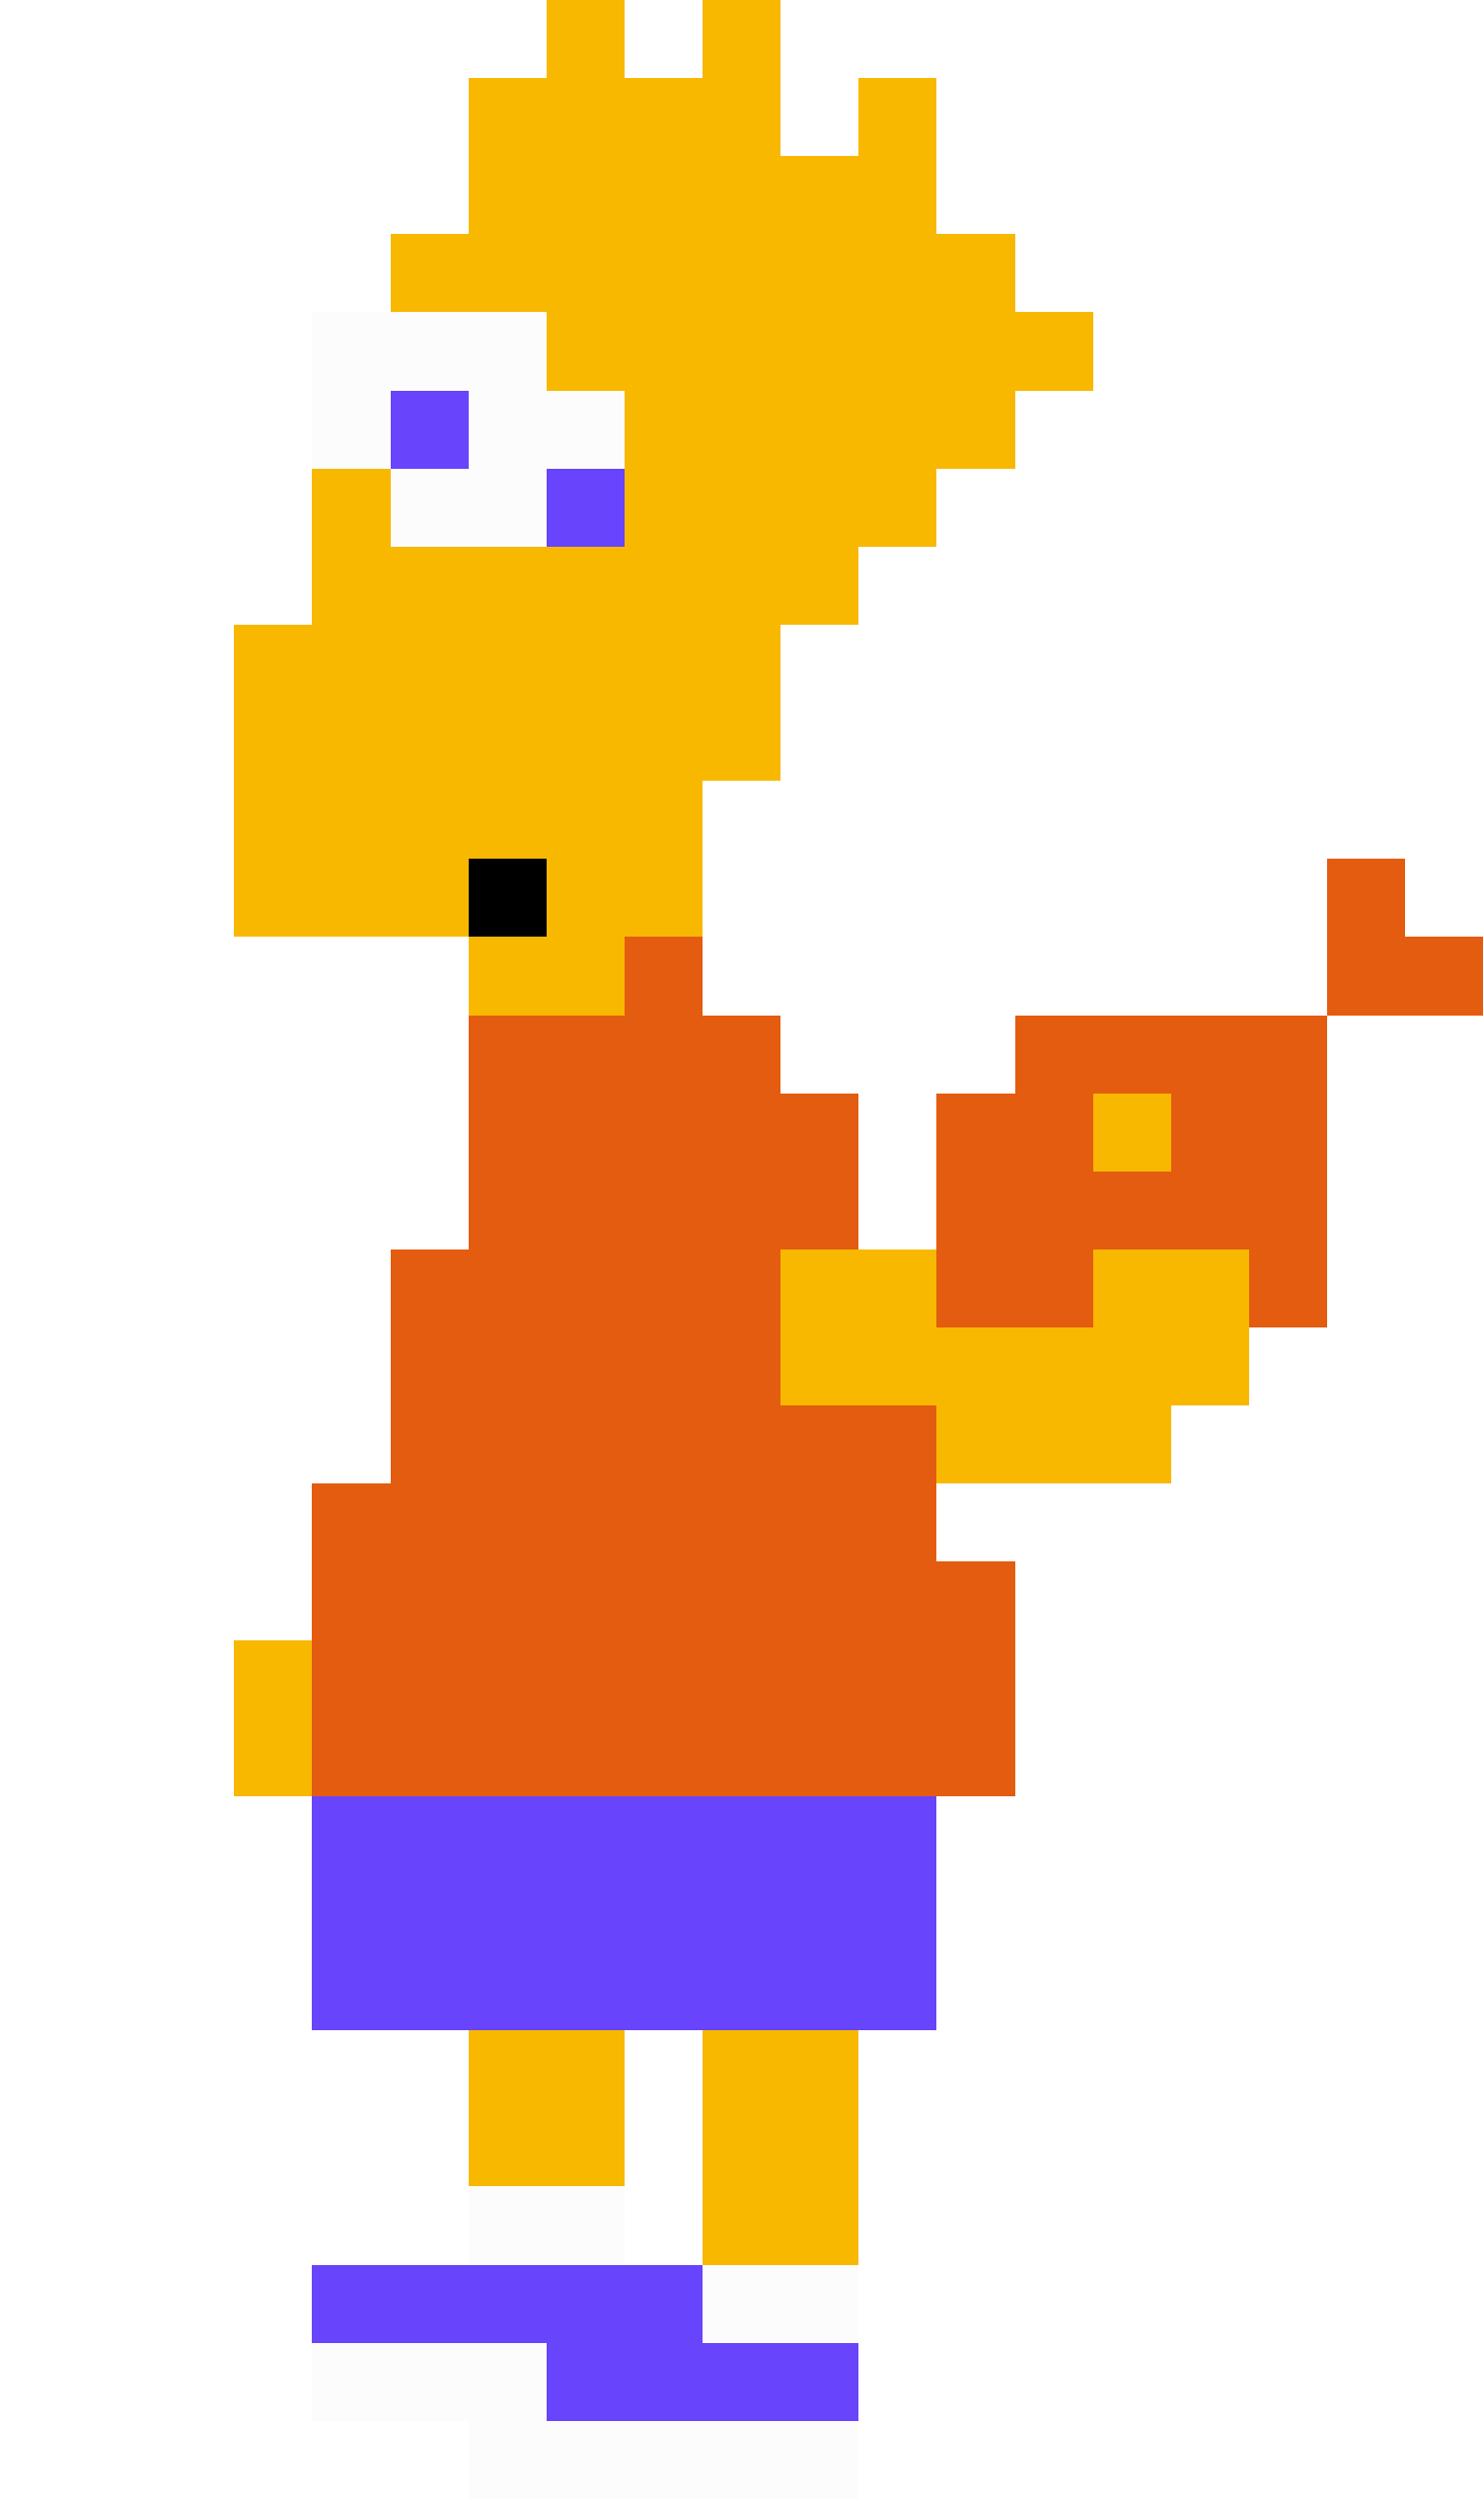
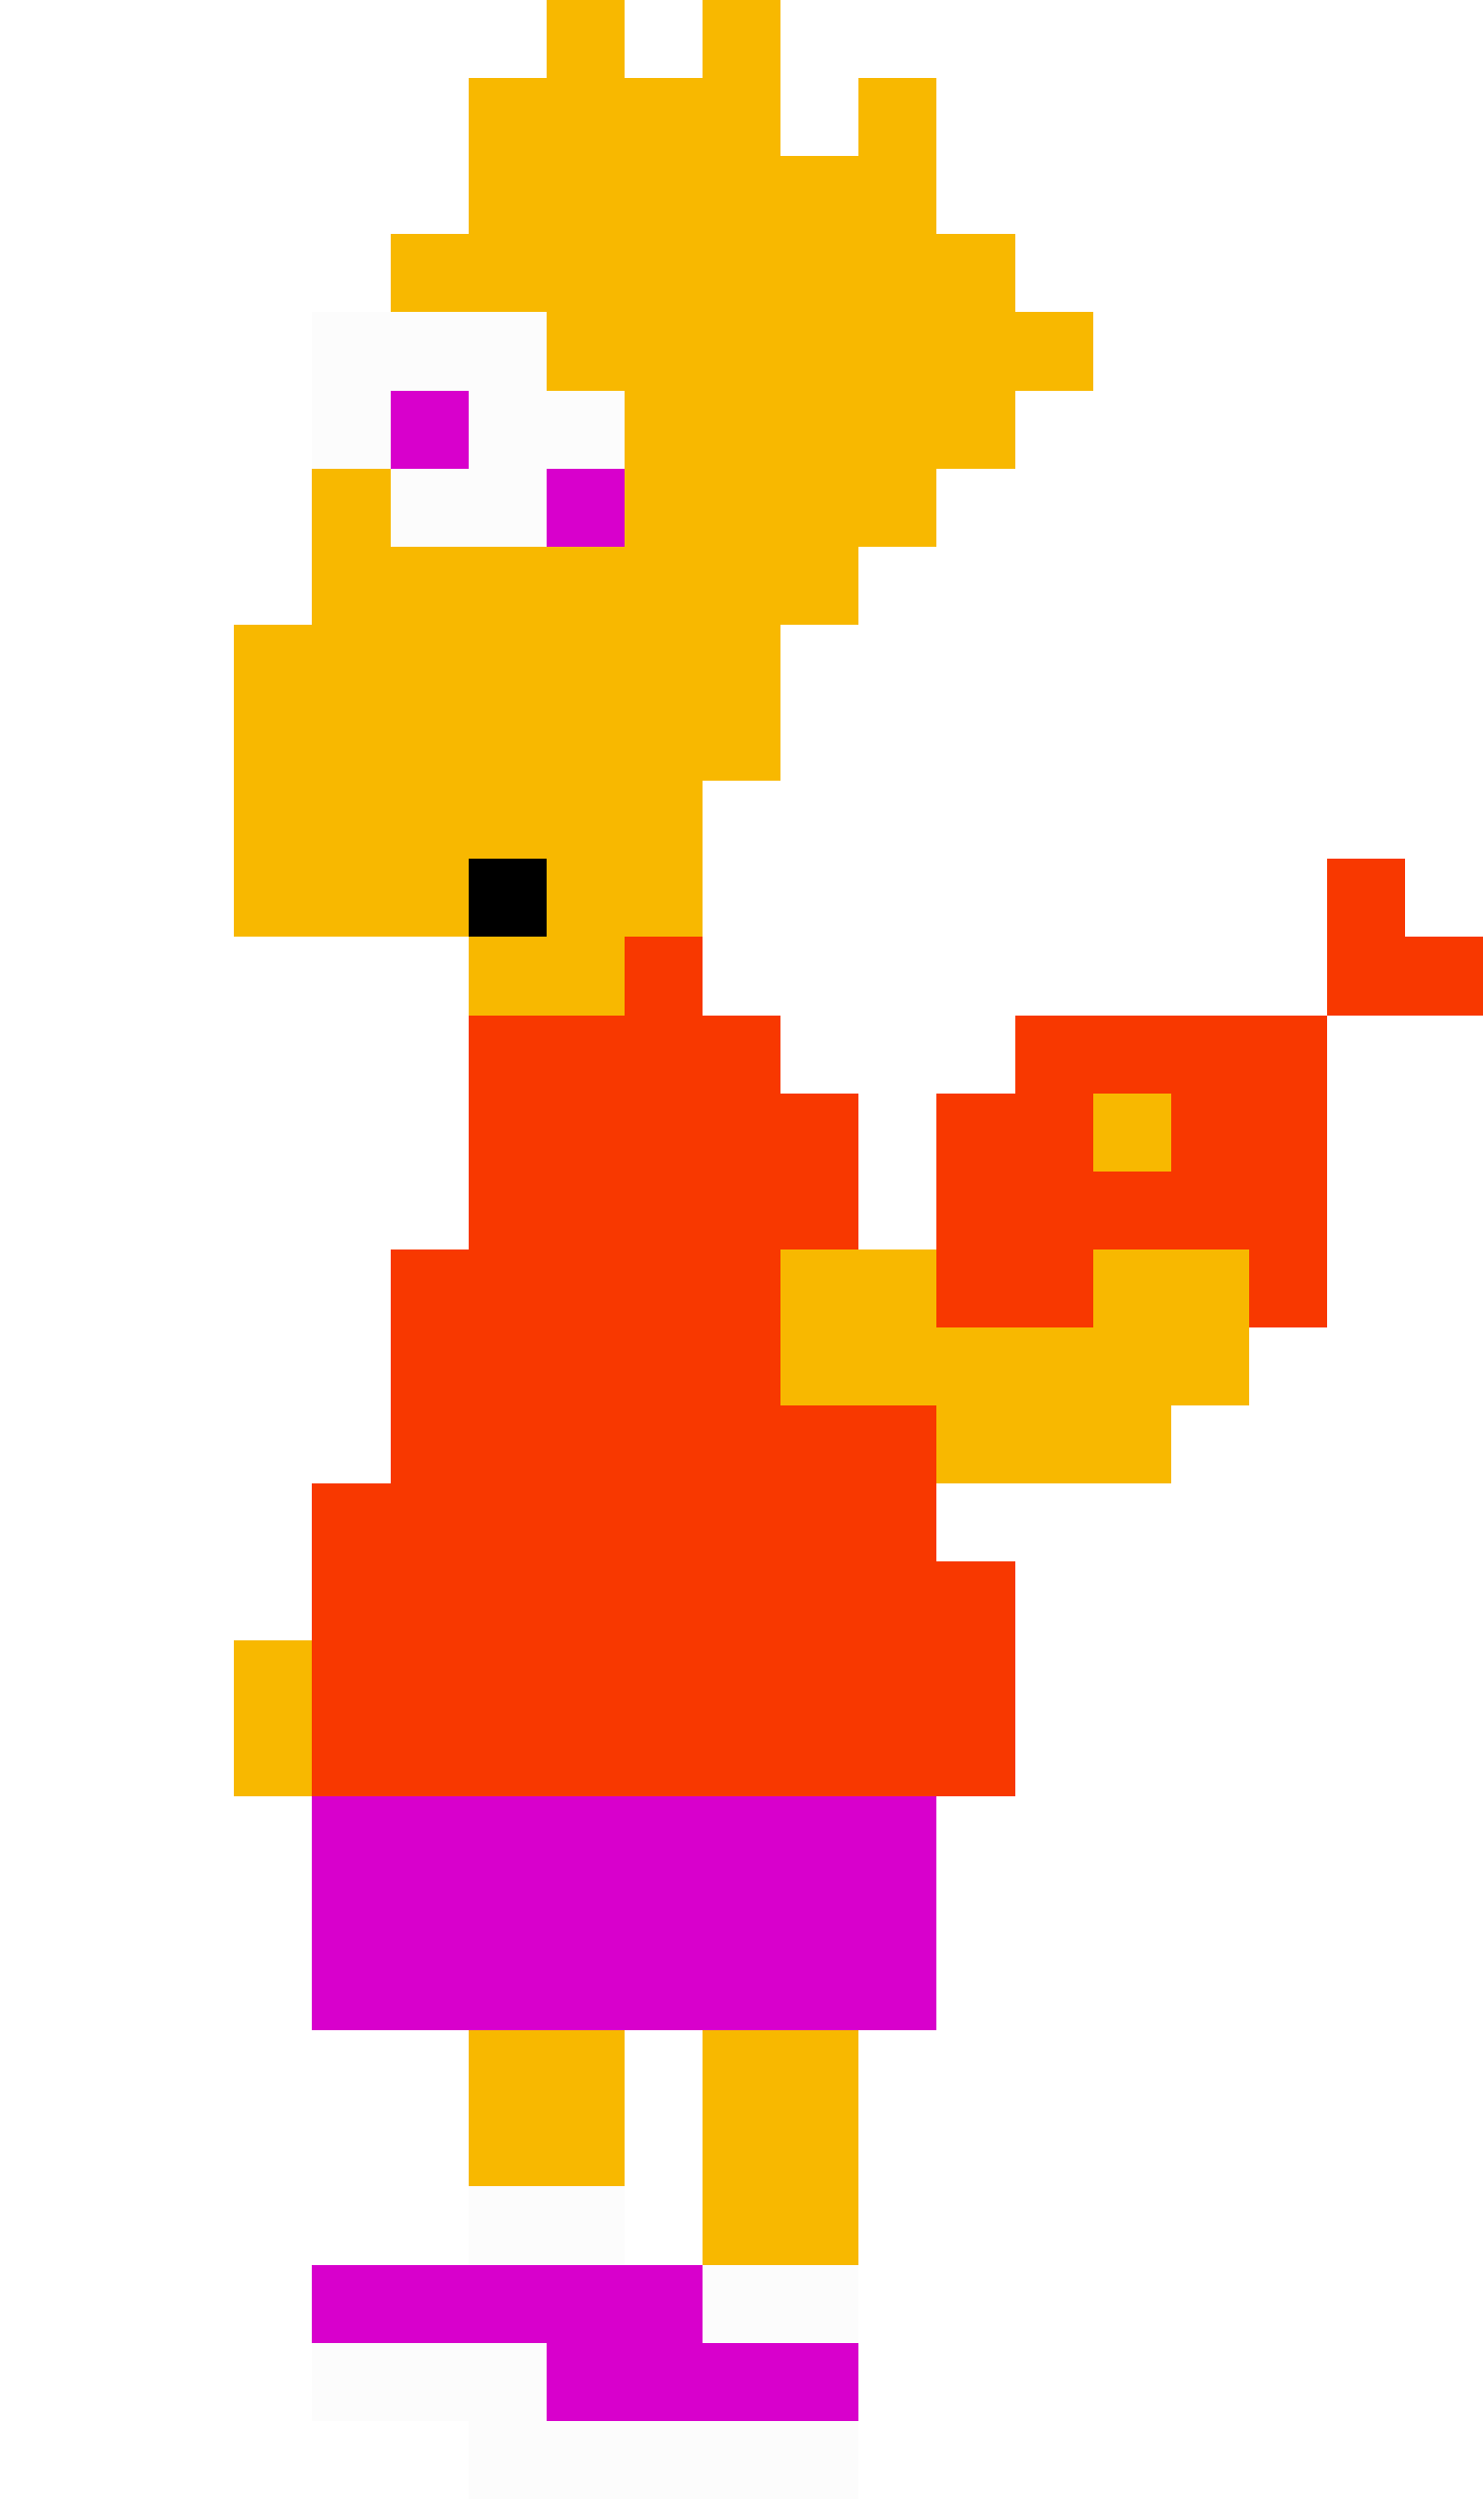
<svg xmlns="http://www.w3.org/2000/svg" xmlns:xlink="http://www.w3.org/1999/xlink" viewBox="0 0 38 64" width="38" height="64" shape-rendering="crispEdges">
  <g id="frame0" opacity="1">
    <rect x="14" y="0" width="2" height="1" fill="#f8b800" />
    <rect x="18" y="0" width="2" height="1" fill="#f8b800" />
    <rect x="14" y="1" width="2" height="1" fill="#f8b800" />
    <rect x="18" y="1" width="2" height="1" fill="#f8b800" />
    <rect x="12" y="2" width="8" height="1" fill="#f8b800" />
    <rect x="22" y="2" width="2" height="1" fill="#f8b800" />
    <rect x="12" y="3" width="8" height="1" fill="#f8b800" />
    <rect x="22" y="3" width="2" height="1" fill="#f8b800" />
    <rect x="12" y="4" width="12" height="1" fill="#f8b800" />
    <rect x="12" y="5" width="12" height="1" fill="#f8b800" />
    <rect x="10" y="6" width="16" height="1" fill="#f8b800" />
    <rect x="10" y="7" width="16" height="1" fill="#f8b800" />
    <rect x="8" y="8" width="6" height="1" fill="#fcfcfc" />
    <rect x="14" y="8" width="14" height="1" fill="#f8b800" />
    <rect x="8" y="9" width="6" height="1" fill="#fcfcfc" />
    <rect x="14" y="9" width="14" height="1" fill="#f8b800" />
    <rect x="8" y="10" width="2" height="1" fill="#fcfcfc" />
-     <rect x="10" y="10" width="2" height="1" fill="#6844fc" />
+     <rect x="10" y="10" width="2" height="1" fill="#d800cc" />
    <rect x="12" y="10" width="4" height="1" fill="#fcfcfc" />
    <rect x="16" y="10" width="10" height="1" fill="#f8b800" />
    <rect x="8" y="11" width="2" height="1" fill="#fcfcfc" />
-     <rect x="10" y="11" width="2" height="1" fill="#6844fc" />
+     <rect x="10" y="11" width="2" height="1" fill="#d800cc" />
    <rect x="12" y="11" width="4" height="1" fill="#fcfcfc" />
    <rect x="16" y="11" width="10" height="1" fill="#f8b800" />
    <rect x="8" y="12" width="2" height="1" fill="#f8b800" />
    <rect x="10" y="12" width="4" height="1" fill="#fcfcfc" />
-     <rect x="14" y="12" width="2" height="1" fill="#6844fc" />
+     <rect x="14" y="12" width="2" height="1" fill="#d800cc" />
    <rect x="16" y="12" width="8" height="1" fill="#f8b800" />
    <rect x="8" y="13" width="2" height="1" fill="#f8b800" />
    <rect x="10" y="13" width="4" height="1" fill="#fcfcfc" />
-     <rect x="14" y="13" width="2" height="1" fill="#6844fc" />
+     <rect x="14" y="13" width="2" height="1" fill="#d800cc" />
    <rect x="16" y="13" width="8" height="1" fill="#f8b800" />
    <rect x="8" y="14" width="14" height="1" fill="#f8b800" />
    <rect x="8" y="15" width="14" height="1" fill="#f8b800" />
    <rect x="6" y="16" width="14" height="1" fill="#f8b800" />
    <rect x="6" y="17" width="14" height="1" fill="#f8b800" />
    <rect x="6" y="18" width="14" height="1" fill="#f8b800" />
    <rect x="6" y="19" width="14" height="1" fill="#f8b800" />
    <rect x="6" y="20" width="12" height="1" fill="#f8b800" />
    <rect x="6" y="21" width="12" height="1" fill="#f8b800" />
    <rect x="6" y="22" width="6" height="1" fill="#f8b800" />
    <rect x="12" y="22" width="2" height="1" fill="#000000" />
    <rect x="14" y="22" width="4" height="1" fill="#f8b800" />
-     <rect x="34" y="22" width="2" height="1" fill="#e45c10" />
+     <rect x="34" y="22" width="2" height="1" fill="#f83800" />
    <rect x="6" y="23" width="6" height="1" fill="#f8b800" />
    <rect x="12" y="23" width="2" height="1" fill="#000000" />
    <rect x="14" y="23" width="4" height="1" fill="#f8b800" />
-     <rect x="34" y="23" width="2" height="1" fill="#e45c10" />
+     <rect x="34" y="23" width="2" height="1" fill="#f83800" />
    <rect x="12" y="24" width="4" height="1" fill="#f8b800" />
-     <rect x="16" y="24" width="2" height="1" fill="#e45c10" />
-     <rect x="34" y="24" width="4" height="1" fill="#e45c10" />
+     <rect x="16" y="24" width="2" height="1" fill="#f83800" />
+     <rect x="34" y="24" width="4" height="1" fill="#f83800" />
    <rect x="12" y="25" width="4" height="1" fill="#f8b800" />
-     <rect x="16" y="25" width="2" height="1" fill="#e45c10" />
-     <rect x="34" y="25" width="4" height="1" fill="#e45c10" />
-     <rect x="12" y="26" width="8" height="1" fill="#e45c10" />
-     <rect x="26" y="26" width="8" height="1" fill="#e45c10" />
-     <rect x="12" y="27" width="8" height="1" fill="#e45c10" />
-     <rect x="26" y="27" width="8" height="1" fill="#e45c10" />
-     <rect x="12" y="28" width="10" height="1" fill="#e45c10" />
-     <rect x="24" y="28" width="4" height="1" fill="#e45c10" />
+     <rect x="16" y="25" width="2" height="1" fill="#f83800" />
+     <rect x="34" y="25" width="4" height="1" fill="#f83800" />
+     <rect x="12" y="26" width="8" height="1" fill="#f83800" />
+     <rect x="26" y="26" width="8" height="1" fill="#f83800" />
+     <rect x="12" y="27" width="8" height="1" fill="#f83800" />
+     <rect x="26" y="27" width="8" height="1" fill="#f83800" />
+     <rect x="12" y="28" width="10" height="1" fill="#f83800" />
+     <rect x="24" y="28" width="4" height="1" fill="#f83800" />
    <rect x="28" y="28" width="2" height="1" fill="#f8b800" />
-     <rect x="30" y="28" width="4" height="1" fill="#e45c10" />
-     <rect x="12" y="29" width="10" height="1" fill="#e45c10" />
-     <rect x="24" y="29" width="4" height="1" fill="#e45c10" />
+     <rect x="30" y="28" width="4" height="1" fill="#f83800" />
+     <rect x="12" y="29" width="10" height="1" fill="#f83800" />
+     <rect x="24" y="29" width="4" height="1" fill="#f83800" />
    <rect x="28" y="29" width="2" height="1" fill="#f8b800" />
-     <rect x="30" y="29" width="4" height="1" fill="#e45c10" />
-     <rect x="12" y="30" width="10" height="1" fill="#e45c10" />
-     <rect x="24" y="30" width="10" height="1" fill="#e45c10" />
-     <rect x="12" y="31" width="10" height="1" fill="#e45c10" />
-     <rect x="24" y="31" width="10" height="1" fill="#e45c10" />
-     <rect x="10" y="32" width="10" height="1" fill="#e45c10" />
+     <rect x="30" y="29" width="4" height="1" fill="#f83800" />
+     <rect x="12" y="30" width="10" height="1" fill="#f83800" />
+     <rect x="24" y="30" width="10" height="1" fill="#f83800" />
+     <rect x="12" y="31" width="10" height="1" fill="#f83800" />
+     <rect x="24" y="31" width="10" height="1" fill="#f83800" />
+     <rect x="10" y="32" width="10" height="1" fill="#f83800" />
    <rect x="20" y="32" width="4" height="1" fill="#f8b800" />
-     <rect x="24" y="32" width="4" height="1" fill="#e45c10" />
+     <rect x="24" y="32" width="4" height="1" fill="#f83800" />
    <rect x="28" y="32" width="4" height="1" fill="#f8b800" />
-     <rect x="32" y="32" width="2" height="1" fill="#e45c10" />
-     <rect x="10" y="33" width="10" height="1" fill="#e45c10" />
+     <rect x="32" y="32" width="2" height="1" fill="#f83800" />
+     <rect x="10" y="33" width="10" height="1" fill="#f83800" />
    <rect x="20" y="33" width="4" height="1" fill="#f8b800" />
-     <rect x="24" y="33" width="4" height="1" fill="#e45c10" />
+     <rect x="24" y="33" width="4" height="1" fill="#f83800" />
    <rect x="28" y="33" width="4" height="1" fill="#f8b800" />
-     <rect x="32" y="33" width="2" height="1" fill="#e45c10" />
-     <rect x="10" y="34" width="10" height="1" fill="#e45c10" />
+     <rect x="32" y="33" width="2" height="1" fill="#f83800" />
+     <rect x="10" y="34" width="10" height="1" fill="#f83800" />
    <rect x="20" y="34" width="12" height="1" fill="#f8b800" />
-     <rect x="10" y="35" width="10" height="1" fill="#e45c10" />
+     <rect x="10" y="35" width="10" height="1" fill="#f83800" />
    <rect x="20" y="35" width="12" height="1" fill="#f8b800" />
-     <rect x="10" y="36" width="14" height="1" fill="#e45c10" />
+     <rect x="10" y="36" width="14" height="1" fill="#f83800" />
    <rect x="24" y="36" width="6" height="1" fill="#f8b800" />
-     <rect x="10" y="37" width="14" height="1" fill="#e45c10" />
+     <rect x="10" y="37" width="14" height="1" fill="#f83800" />
    <rect x="24" y="37" width="6" height="1" fill="#f8b800" />
-     <rect x="8" y="38" width="16" height="1" fill="#e45c10" />
-     <rect x="8" y="39" width="16" height="1" fill="#e45c10" />
-     <rect x="8" y="40" width="18" height="1" fill="#e45c10" />
-     <rect x="8" y="41" width="18" height="1" fill="#e45c10" />
+     <rect x="8" y="38" width="16" height="1" fill="#f83800" />
+     <rect x="8" y="39" width="16" height="1" fill="#f83800" />
+     <rect x="8" y="40" width="18" height="1" fill="#f83800" />
+     <rect x="8" y="41" width="18" height="1" fill="#f83800" />
    <rect x="6" y="42" width="2" height="1" fill="#f8b800" />
-     <rect x="8" y="42" width="18" height="1" fill="#e45c10" />
+     <rect x="8" y="42" width="18" height="1" fill="#f83800" />
    <rect x="6" y="43" width="2" height="1" fill="#f8b800" />
-     <rect x="8" y="43" width="18" height="1" fill="#e45c10" />
+     <rect x="8" y="43" width="18" height="1" fill="#f83800" />
    <rect x="6" y="44" width="2" height="1" fill="#f8b800" />
-     <rect x="8" y="44" width="18" height="1" fill="#e45c10" />
+     <rect x="8" y="44" width="18" height="1" fill="#f83800" />
    <rect x="6" y="45" width="2" height="1" fill="#f8b800" />
-     <rect x="8" y="45" width="18" height="1" fill="#e45c10" />
-     <rect x="8" y="46" width="16" height="1" fill="#6844fc" />
-     <rect x="8" y="47" width="16" height="1" fill="#6844fc" />
-     <rect x="8" y="48" width="16" height="1" fill="#6844fc" />
-     <rect x="8" y="49" width="16" height="1" fill="#6844fc" />
-     <rect x="8" y="50" width="16" height="1" fill="#6844fc" />
-     <rect x="8" y="51" width="16" height="1" fill="#6844fc" />
+     <rect x="8" y="45" width="18" height="1" fill="#f83800" />
+     <rect x="8" y="46" width="16" height="1" fill="#d800cc" />
+     <rect x="8" y="47" width="16" height="1" fill="#d800cc" />
+     <rect x="8" y="48" width="16" height="1" fill="#d800cc" />
+     <rect x="8" y="49" width="16" height="1" fill="#d800cc" />
+     <rect x="8" y="50" width="16" height="1" fill="#d800cc" />
+     <rect x="8" y="51" width="16" height="1" fill="#d800cc" />
    <rect x="12" y="52" width="4" height="1" fill="#f8b800" />
    <rect x="18" y="52" width="4" height="1" fill="#f8b800" />
    <rect x="12" y="53" width="4" height="1" fill="#f8b800" />
    <rect x="18" y="53" width="4" height="1" fill="#f8b800" />
    <rect x="12" y="54" width="4" height="1" fill="#f8b800" />
    <rect x="18" y="54" width="4" height="1" fill="#f8b800" />
    <rect x="12" y="55" width="4" height="1" fill="#f8b800" />
    <rect x="18" y="55" width="4" height="1" fill="#f8b800" />
    <rect x="12" y="56" width="4" height="1" fill="#fcfcfc" />
    <rect x="18" y="56" width="4" height="1" fill="#f8b800" />
    <rect x="12" y="57" width="4" height="1" fill="#fcfcfc" />
    <rect x="18" y="57" width="4" height="1" fill="#f8b800" />
-     <rect x="8" y="58" width="10" height="1" fill="#6844fc" />
+     <rect x="8" y="58" width="10" height="1" fill="#d800cc" />
    <rect x="18" y="58" width="4" height="1" fill="#fcfcfc" />
-     <rect x="8" y="59" width="10" height="1" fill="#6844fc" />
+     <rect x="8" y="59" width="10" height="1" fill="#d800cc" />
    <rect x="18" y="59" width="4" height="1" fill="#fcfcfc" />
    <rect x="8" y="60" width="6" height="1" fill="#fcfcfc" />
-     <rect x="14" y="60" width="8" height="1" fill="#6844fc" />
+     <rect x="14" y="60" width="8" height="1" fill="#d800cc" />
    <rect x="8" y="61" width="6" height="1" fill="#fcfcfc" />
-     <rect x="14" y="61" width="8" height="1" fill="#6844fc" />
+     <rect x="14" y="61" width="8" height="1" fill="#d800cc" />
    <rect x="12" y="62" width="10" height="1" fill="#fcfcfc" />
    <rect x="12" y="63" width="10" height="1" fill="#fcfcfc" />
  </g>
  <g id="frame1" opacity="0">
    <rect x="14" y="0" width="2" height="1" fill="#f8b800" />
    <rect x="18" y="0" width="2" height="1" fill="#f8b800" />
    <rect x="14" y="1" width="2" height="1" fill="#f8b800" />
    <rect x="18" y="1" width="2" height="1" fill="#f8b800" />
    <rect x="12" y="2" width="8" height="1" fill="#f8b800" />
    <rect x="22" y="2" width="2" height="1" fill="#f8b800" />
    <rect x="12" y="3" width="8" height="1" fill="#f8b800" />
    <rect x="22" y="3" width="2" height="1" fill="#f8b800" />
    <rect x="12" y="4" width="12" height="1" fill="#f8b800" />
    <rect x="12" y="5" width="12" height="1" fill="#f8b800" />
    <rect x="10" y="6" width="16" height="1" fill="#f8b800" />
    <rect x="10" y="7" width="16" height="1" fill="#f8b800" />
    <rect x="8" y="8" width="6" height="1" fill="#fcfcfc" />
    <rect x="14" y="8" width="14" height="1" fill="#f8b800" />
    <rect x="8" y="9" width="6" height="1" fill="#fcfcfc" />
    <rect x="14" y="9" width="14" height="1" fill="#f8b800" />
    <rect x="8" y="10" width="2" height="1" fill="#fcfcfc" />
-     <rect x="10" y="10" width="2" height="1" fill="#6844fc" />
+     <rect x="10" y="10" width="2" height="1" fill="#d800cc" />
    <rect x="12" y="10" width="4" height="1" fill="#fcfcfc" />
    <rect x="16" y="10" width="10" height="1" fill="#f8b800" />
    <rect x="8" y="11" width="2" height="1" fill="#fcfcfc" />
-     <rect x="10" y="11" width="2" height="1" fill="#6844fc" />
+     <rect x="10" y="11" width="2" height="1" fill="#d800cc" />
    <rect x="12" y="11" width="4" height="1" fill="#fcfcfc" />
    <rect x="16" y="11" width="10" height="1" fill="#f8b800" />
    <rect x="8" y="12" width="2" height="1" fill="#f8b800" />
    <rect x="10" y="12" width="4" height="1" fill="#fcfcfc" />
-     <rect x="14" y="12" width="2" height="1" fill="#6844fc" />
+     <rect x="14" y="12" width="2" height="1" fill="#d800cc" />
    <rect x="16" y="12" width="8" height="1" fill="#f8b800" />
    <rect x="8" y="13" width="2" height="1" fill="#f8b800" />
    <rect x="10" y="13" width="4" height="1" fill="#fcfcfc" />
-     <rect x="14" y="13" width="2" height="1" fill="#6844fc" />
+     <rect x="14" y="13" width="2" height="1" fill="#d800cc" />
    <rect x="16" y="13" width="8" height="1" fill="#f8b800" />
    <rect x="8" y="14" width="14" height="1" fill="#f8b800" />
    <rect x="8" y="15" width="14" height="1" fill="#f8b800" />
    <rect x="6" y="16" width="14" height="1" fill="#f8b800" />
    <rect x="6" y="17" width="14" height="1" fill="#f8b800" />
    <rect x="6" y="18" width="14" height="1" fill="#f8b800" />
    <rect x="6" y="19" width="14" height="1" fill="#f8b800" />
    <rect x="6" y="20" width="12" height="1" fill="#f8b800" />
    <rect x="6" y="21" width="12" height="1" fill="#f8b800" />
    <rect x="6" y="22" width="6" height="1" fill="#f8b800" />
    <rect x="12" y="22" width="2" height="1" fill="#000000" />
    <rect x="14" y="22" width="4" height="1" fill="#f8b800" />
    <rect x="6" y="23" width="6" height="1" fill="#f8b800" />
    <rect x="12" y="23" width="2" height="1" fill="#000000" />
    <rect x="14" y="23" width="4" height="1" fill="#f8b800" />
    <rect x="12" y="24" width="4" height="1" fill="#f8b800" />
-     <rect x="16" y="24" width="2" height="1" fill="#e45c10" />
+     <rect x="16" y="24" width="2" height="1" fill="#f83800" />
    <rect x="12" y="25" width="4" height="1" fill="#f8b800" />
-     <rect x="16" y="25" width="2" height="1" fill="#e45c10" />
-     <rect x="12" y="26" width="8" height="1" fill="#e45c10" />
-     <rect x="12" y="27" width="8" height="1" fill="#e45c10" />
+     <rect x="16" y="25" width="2" height="1" fill="#f83800" />
+     <rect x="12" y="26" width="8" height="1" fill="#f83800" />
+     <rect x="12" y="27" width="8" height="1" fill="#f83800" />
    <rect x="6" y="28" width="4" height="1" fill="#f8b800" />
-     <rect x="12" y="28" width="8" height="1" fill="#e45c10" />
+     <rect x="12" y="28" width="8" height="1" fill="#f83800" />
    <rect x="6" y="29" width="4" height="1" fill="#f8b800" />
-     <rect x="12" y="29" width="8" height="1" fill="#e45c10" />
+     <rect x="12" y="29" width="8" height="1" fill="#f83800" />
    <rect x="6" y="30" width="10" height="1" fill="#f8b800" />
-     <rect x="16" y="30" width="6" height="1" fill="#e45c10" />
+     <rect x="16" y="30" width="6" height="1" fill="#f83800" />
    <rect x="6" y="31" width="10" height="1" fill="#f8b800" />
-     <rect x="16" y="31" width="6" height="1" fill="#e45c10" />
+     <rect x="16" y="31" width="6" height="1" fill="#f83800" />
    <rect x="10" y="32" width="8" height="1" fill="#f8b800" />
-     <rect x="18" y="32" width="4" height="1" fill="#e45c10" />
+     <rect x="18" y="32" width="4" height="1" fill="#f83800" />
    <rect x="10" y="33" width="8" height="1" fill="#f8b800" />
-     <rect x="18" y="33" width="4" height="1" fill="#e45c10" />
-     <rect x="10" y="34" width="4" height="1" fill="#e45c10" />
+     <rect x="18" y="33" width="4" height="1" fill="#f83800" />
+     <rect x="10" y="34" width="4" height="1" fill="#f83800" />
    <rect x="14" y="34" width="4" height="1" fill="#f8b800" />
-     <rect x="18" y="34" width="6" height="1" fill="#e45c10" />
-     <rect x="10" y="35" width="4" height="1" fill="#e45c10" />
+     <rect x="18" y="34" width="6" height="1" fill="#f83800" />
+     <rect x="10" y="35" width="4" height="1" fill="#f83800" />
    <rect x="14" y="35" width="4" height="1" fill="#f8b800" />
-     <rect x="18" y="35" width="6" height="1" fill="#e45c10" />
-     <rect x="10" y="36" width="14" height="1" fill="#e45c10" />
-     <rect x="10" y="37" width="14" height="1" fill="#e45c10" />
-     <rect x="8" y="38" width="16" height="1" fill="#e45c10" />
-     <rect x="8" y="39" width="16" height="1" fill="#e45c10" />
-     <rect x="8" y="40" width="18" height="1" fill="#e45c10" />
-     <rect x="8" y="41" width="18" height="1" fill="#e45c10" />
+     <rect x="18" y="35" width="6" height="1" fill="#f83800" />
+     <rect x="10" y="36" width="14" height="1" fill="#f83800" />
+     <rect x="10" y="37" width="14" height="1" fill="#f83800" />
+     <rect x="8" y="38" width="16" height="1" fill="#f83800" />
+     <rect x="8" y="39" width="16" height="1" fill="#f83800" />
+     <rect x="8" y="40" width="18" height="1" fill="#f83800" />
+     <rect x="8" y="41" width="18" height="1" fill="#f83800" />
    <rect x="6" y="42" width="2" height="1" fill="#f8b800" />
-     <rect x="8" y="42" width="18" height="1" fill="#e45c10" />
+     <rect x="8" y="42" width="18" height="1" fill="#f83800" />
    <rect x="6" y="43" width="2" height="1" fill="#f8b800" />
-     <rect x="8" y="43" width="18" height="1" fill="#e45c10" />
+     <rect x="8" y="43" width="18" height="1" fill="#f83800" />
    <rect x="6" y="44" width="2" height="1" fill="#f8b800" />
-     <rect x="8" y="44" width="18" height="1" fill="#e45c10" />
+     <rect x="8" y="44" width="18" height="1" fill="#f83800" />
    <rect x="6" y="45" width="2" height="1" fill="#f8b800" />
-     <rect x="8" y="45" width="18" height="1" fill="#e45c10" />
-     <rect x="8" y="46" width="16" height="1" fill="#6844fc" />
-     <rect x="8" y="47" width="16" height="1" fill="#6844fc" />
-     <rect x="8" y="48" width="16" height="1" fill="#6844fc" />
-     <rect x="8" y="49" width="16" height="1" fill="#6844fc" />
-     <rect x="8" y="50" width="16" height="1" fill="#6844fc" />
-     <rect x="8" y="51" width="16" height="1" fill="#6844fc" />
+     <rect x="8" y="45" width="18" height="1" fill="#f83800" />
+     <rect x="8" y="46" width="16" height="1" fill="#d800cc" />
+     <rect x="8" y="47" width="16" height="1" fill="#d800cc" />
+     <rect x="8" y="48" width="16" height="1" fill="#d800cc" />
+     <rect x="8" y="49" width="16" height="1" fill="#d800cc" />
+     <rect x="8" y="50" width="16" height="1" fill="#d800cc" />
+     <rect x="8" y="51" width="16" height="1" fill="#d800cc" />
    <rect x="12" y="52" width="4" height="1" fill="#f8b800" />
    <rect x="18" y="52" width="4" height="1" fill="#f8b800" />
    <rect x="12" y="53" width="4" height="1" fill="#f8b800" />
    <rect x="18" y="53" width="4" height="1" fill="#f8b800" />
    <rect x="12" y="54" width="4" height="1" fill="#f8b800" />
    <rect x="18" y="54" width="4" height="1" fill="#f8b800" />
    <rect x="12" y="55" width="4" height="1" fill="#f8b800" />
    <rect x="18" y="55" width="4" height="1" fill="#f8b800" />
    <rect x="12" y="56" width="4" height="1" fill="#fcfcfc" />
    <rect x="18" y="56" width="4" height="1" fill="#f8b800" />
    <rect x="12" y="57" width="4" height="1" fill="#fcfcfc" />
    <rect x="18" y="57" width="4" height="1" fill="#f8b800" />
-     <rect x="8" y="58" width="10" height="1" fill="#6844fc" />
+     <rect x="8" y="58" width="10" height="1" fill="#d800cc" />
    <rect x="18" y="58" width="4" height="1" fill="#fcfcfc" />
-     <rect x="8" y="59" width="10" height="1" fill="#6844fc" />
+     <rect x="8" y="59" width="10" height="1" fill="#d800cc" />
    <rect x="18" y="59" width="4" height="1" fill="#fcfcfc" />
    <rect x="8" y="60" width="6" height="1" fill="#fcfcfc" />
-     <rect x="14" y="60" width="8" height="1" fill="#6844fc" />
+     <rect x="14" y="60" width="8" height="1" fill="#d800cc" />
    <rect x="8" y="61" width="6" height="1" fill="#fcfcfc" />
-     <rect x="14" y="61" width="8" height="1" fill="#6844fc" />
+     <rect x="14" y="61" width="8" height="1" fill="#d800cc" />
    <rect x="12" y="62" width="10" height="1" fill="#fcfcfc" />
    <rect x="12" y="63" width="10" height="1" fill="#fcfcfc" />
  </g>
  <animate xlink:href="#frame0" attributeName="opacity" values="1;0;0" keyTimes="0.0;0.5;1.0" dur="0.2s" calcMode="discrete" repeatCount="1" fill="freeze" />
  <animate xlink:href="#frame1" attributeName="opacity" values="0;1;1" keyTimes="0.0;0.5;1.0" dur="0.2s" calcMode="discrete" repeatCount="1" fill="freeze" />
</svg>
